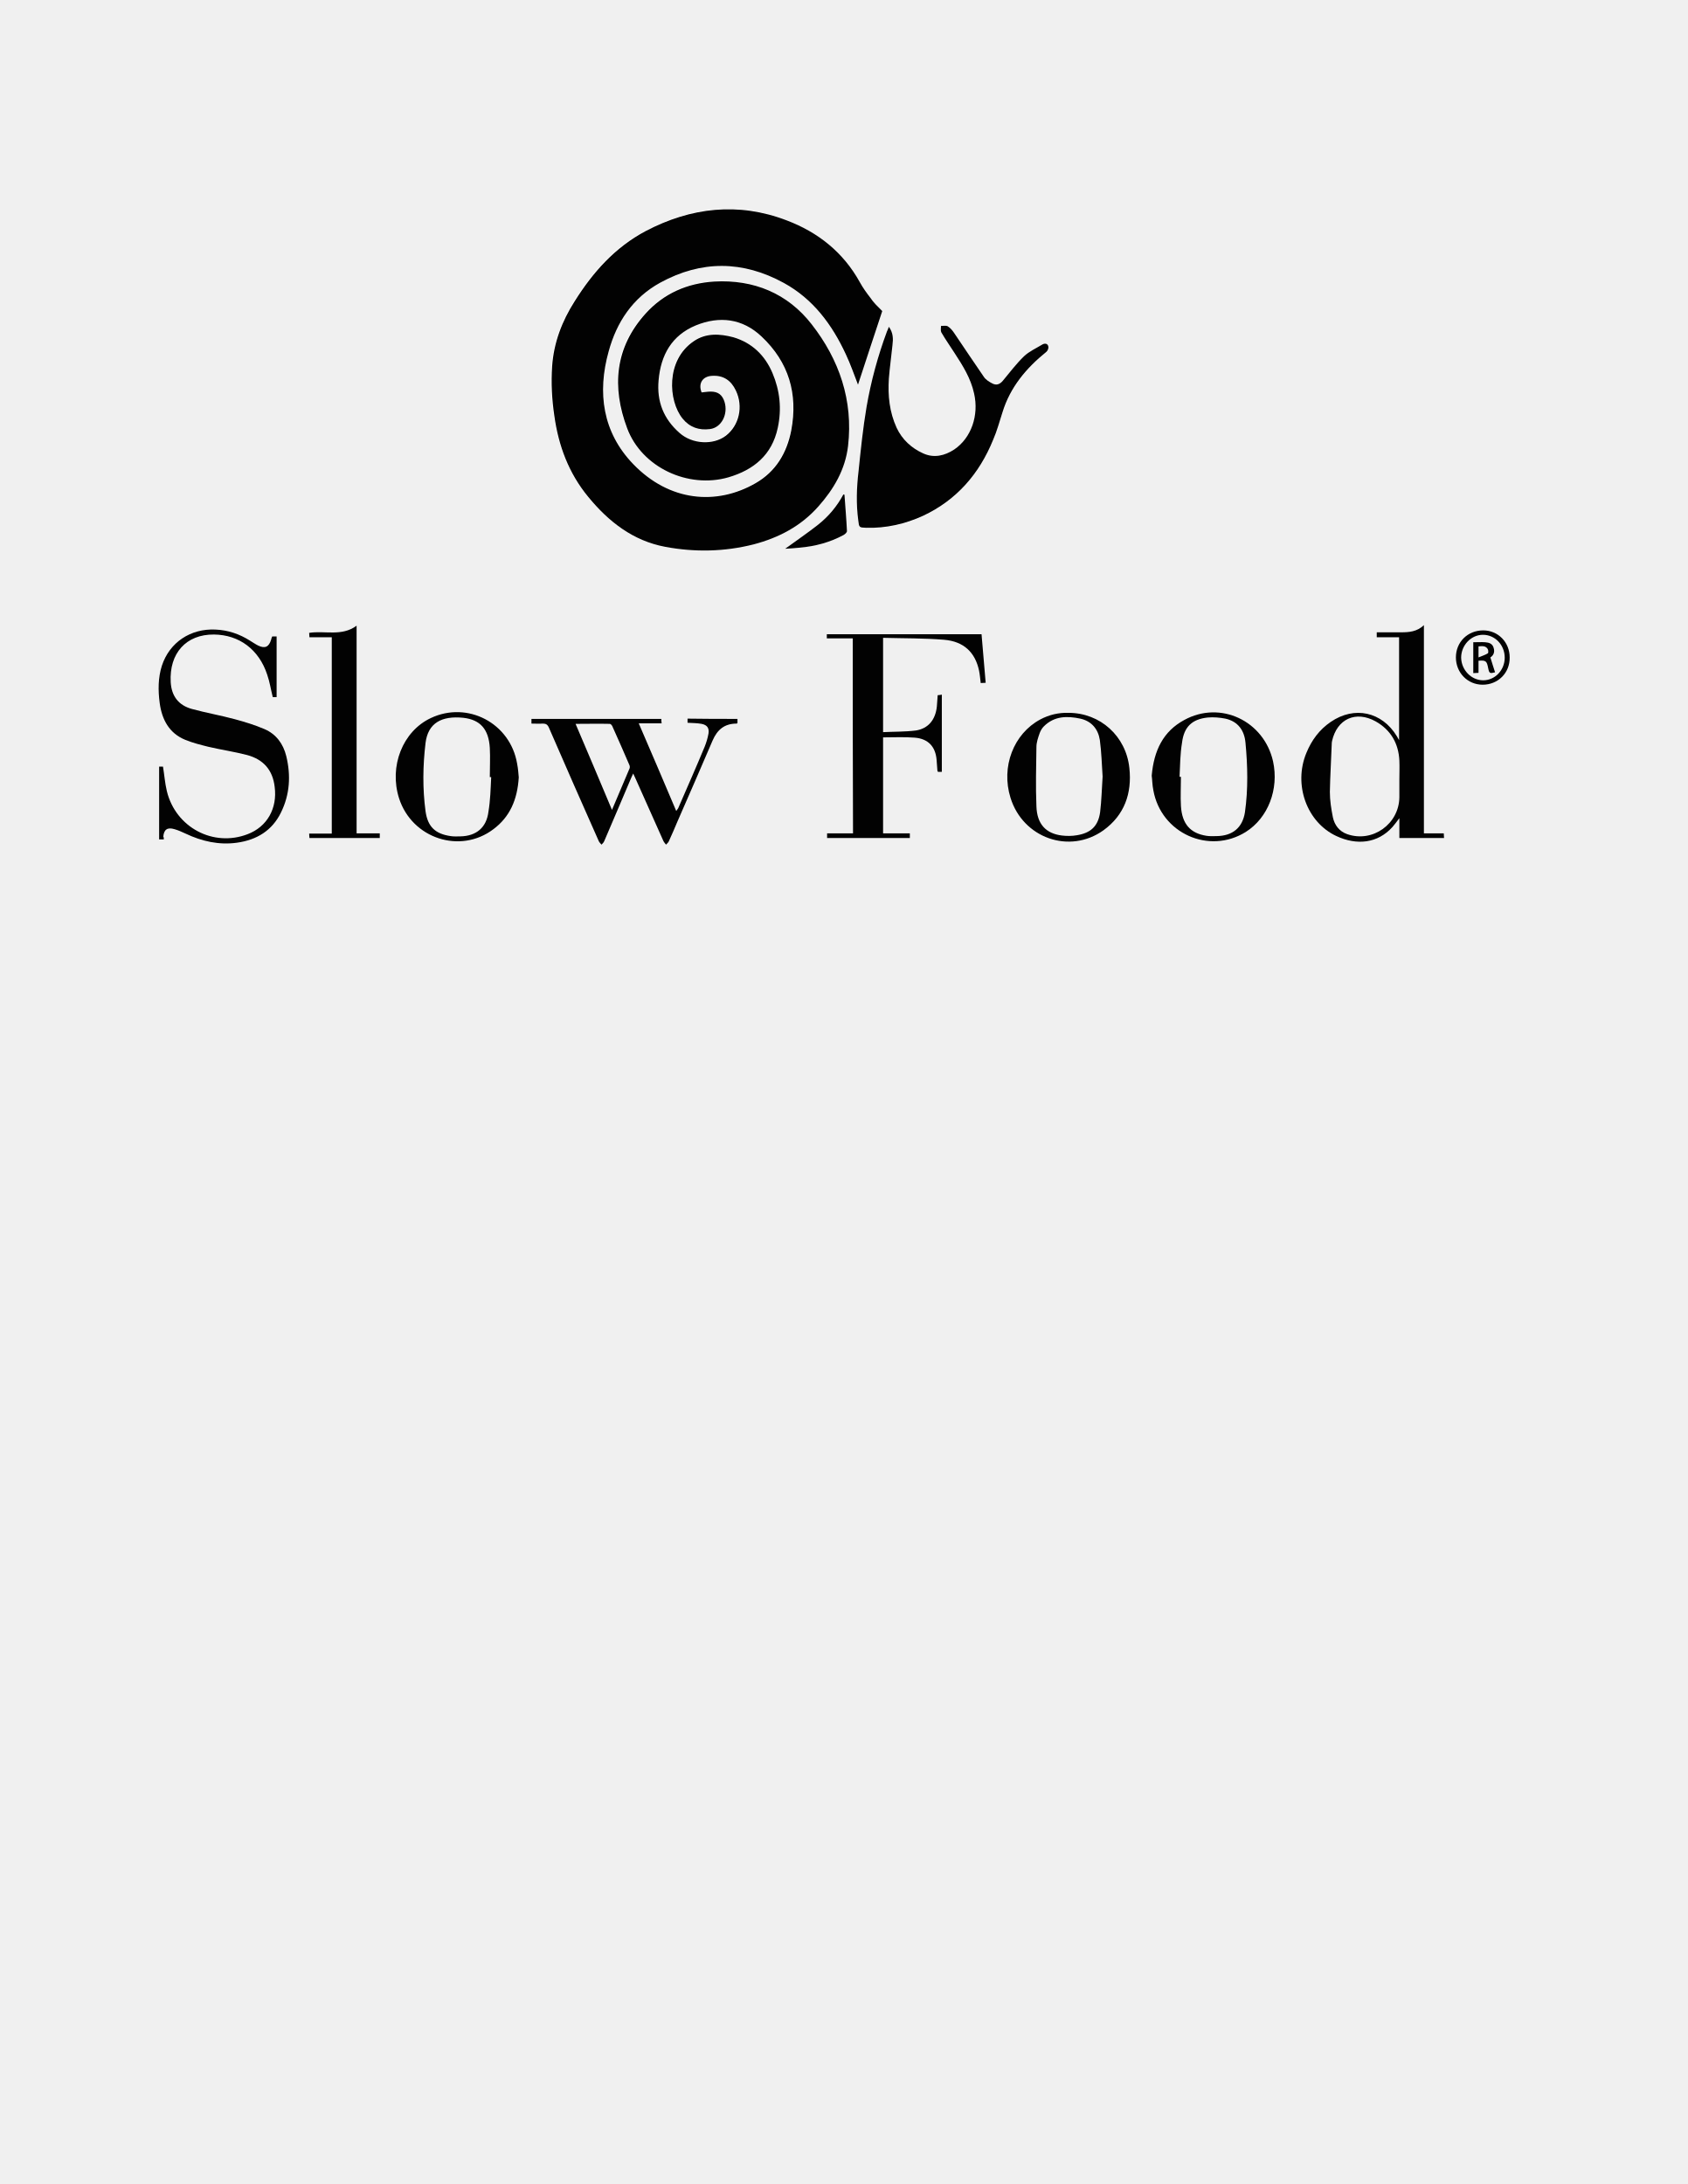
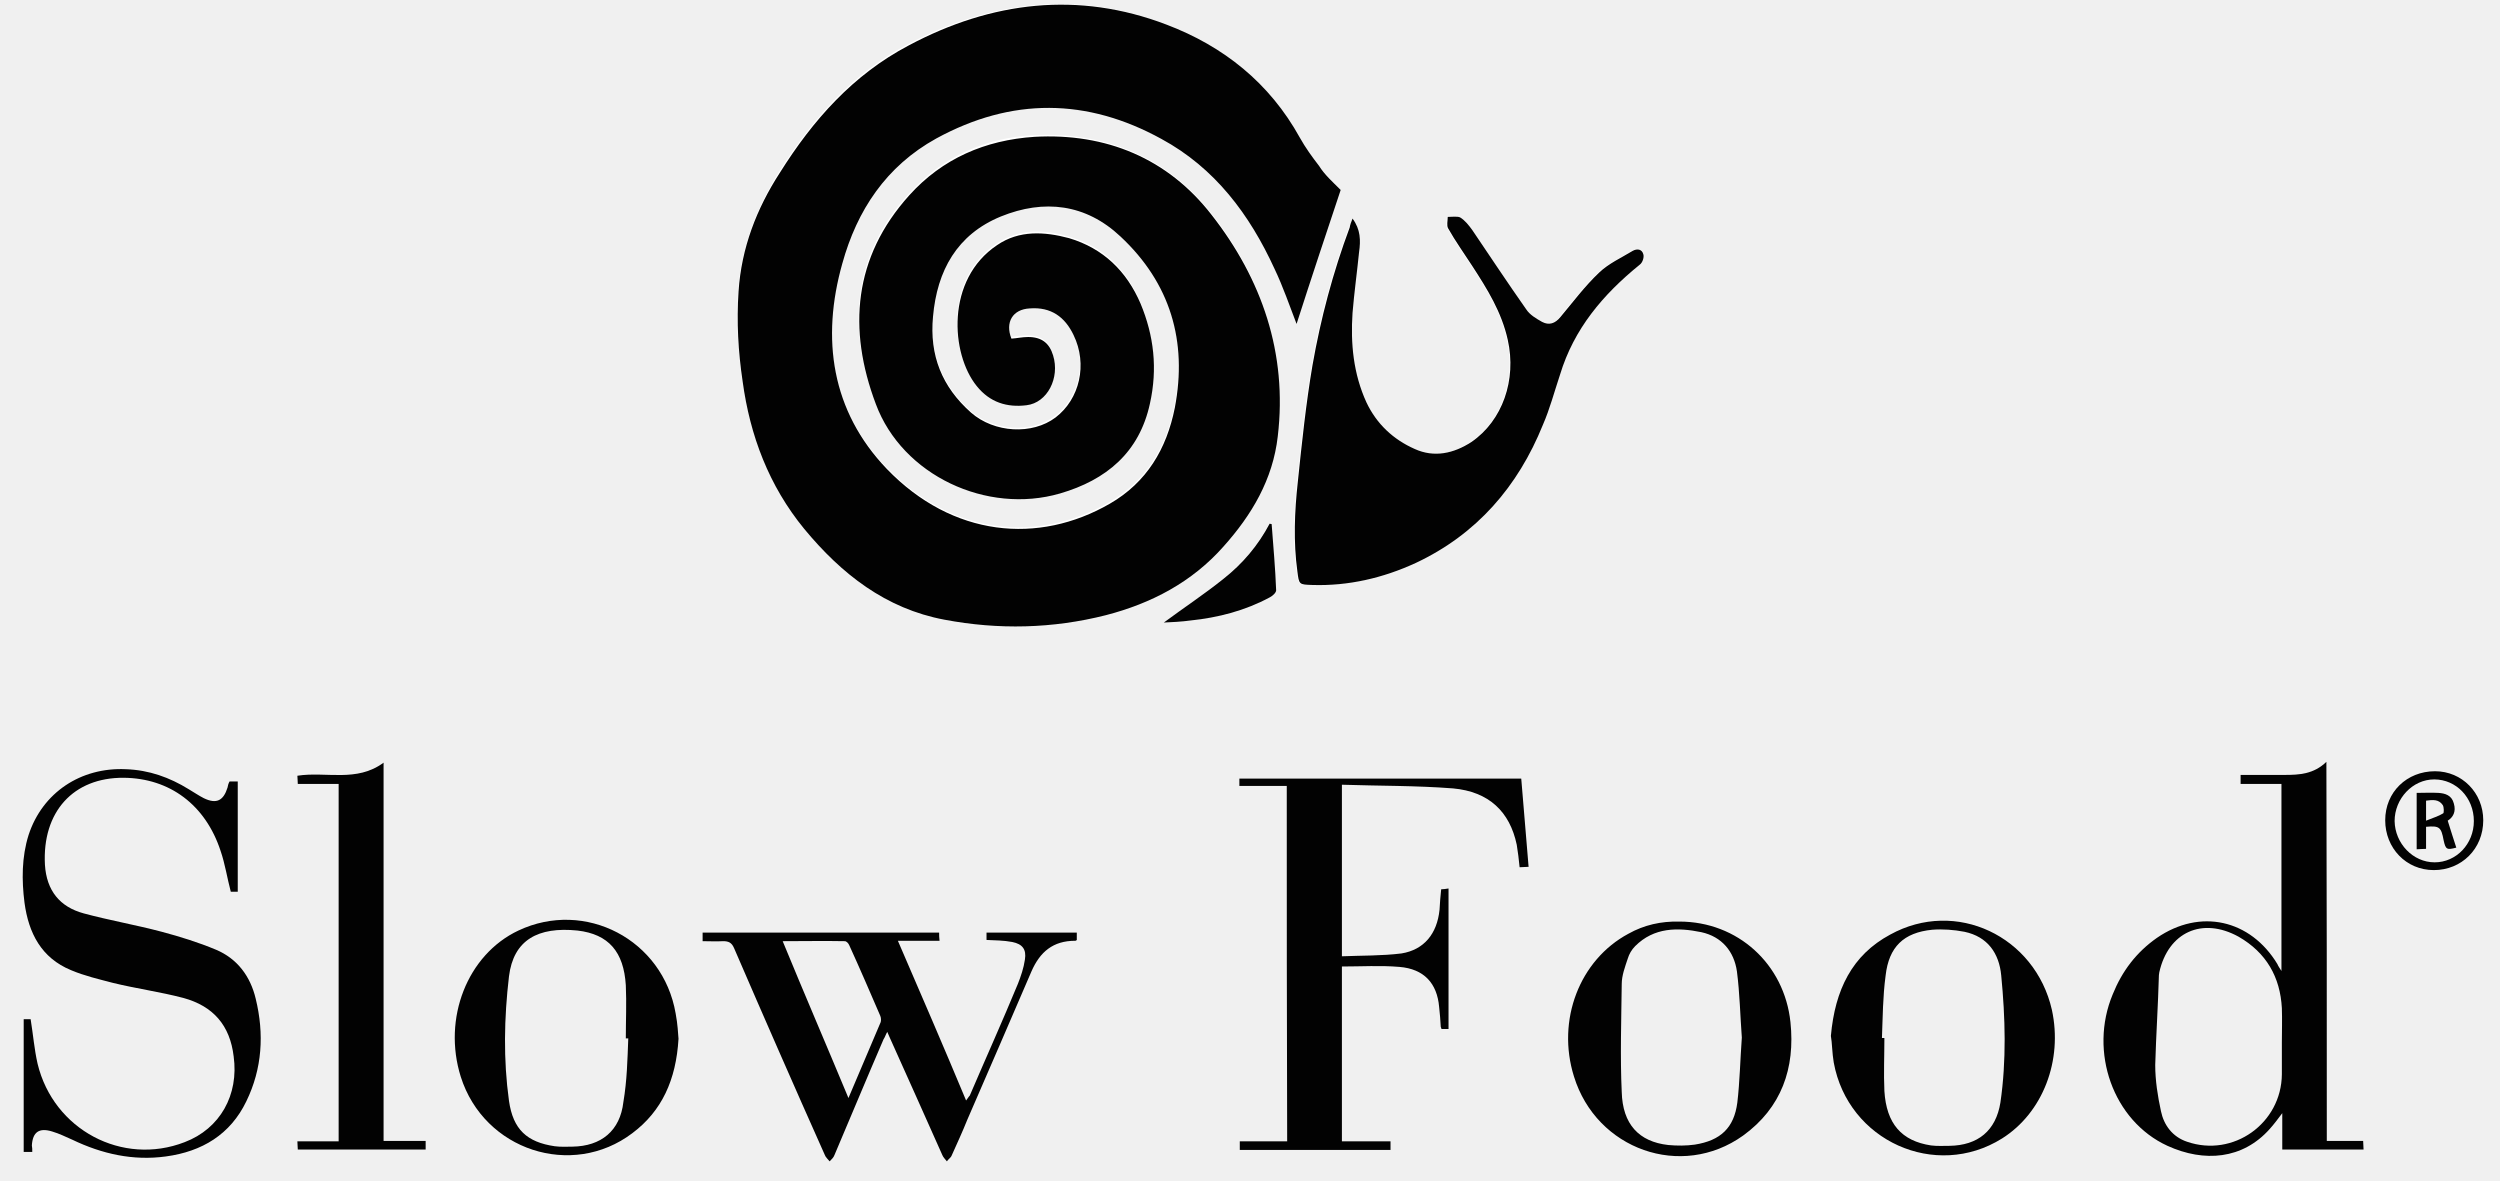
- <svg xmlns="http://www.w3.org/2000/svg" version="1.1" id="Ebene_1" x="0px" y="0px" viewBox="0 0 612 792" style="enable-background:new 0 0 612 792;" xml:space="preserve">
+ <svg xmlns="http://www.w3.org/2000/svg" version="1.1" id="Ebene_1" x="0px" y="0px" viewBox="0 0 612 289" style="enable-background:new 0 0 612 289;" xml:space="preserve">
  <style type="text/css">
	.st0{opacity:0.99;}
	.st1{fill:#FFFFFF;}
</style>
  <g class="st0">
-     <path class="st1" d="M319.9,112.8c-1.6-1.7-3.1-3.2-4.5-4.9c-1.4-1.8-2.7-3.6-3.8-5.6c-6-10.9-15.2-18.1-26.6-22.5   c-17.5-6.7-34.6-4.7-51.1,3.9c-11.1,5.8-19.1,14.9-25.7,25.4c-4.5,7.2-7.6,15-8.2,23.6c-0.4,6-0.1,12,0.8,18   c1.6,10.9,5.3,20.9,12.3,29.4c7.4,8.9,16.2,15.9,27.9,18.1c10.7,2,21.5,1.9,32.1-0.9c9.1-2.3,17-6.6,23.4-13.7   c5.7-6.3,9.9-13.4,10.8-22c1.9-16.6-3.2-31.4-13.2-44.1c-8.7-11.1-20.9-16.3-35.3-15.5c-9.8,0.5-18.2,4.3-24.9,11.6   c-11.3,12.4-12.3,26.7-6.7,41.6c5.3,14.1,22.1,21.9,36.7,17.8c9.2-2.6,15.7-8.1,17.9-17.9c1.5-6.8,0.8-13.5-1.9-19.9   c-2.7-6.4-7.3-11.1-14.2-13c-4.9-1.4-9.8-1.6-14.3,1.4c-10.3,6.9-9.3,21.6-4.1,28.1c2.6,3.2,6,4.2,9.9,3.8c4.1-0.5,6.7-5.4,5.3-9.9   c-0.8-2.5-2.3-3.7-5-3.7c-1.1,0-2.2,0.2-3.3,0.3c-1.4-3.2,0.3-5.8,3.7-6c4.2-0.2,7,1.7,8.7,5.3c2.8,5.8,1.2,12.7-3.6,16.4   c-4.6,3.5-12.2,3.1-16.8-1c-5.7-5.1-8.2-11.5-7.6-19.1c0.8-9.2,4.8-16.3,13.5-19.9c8.6-3.5,16.9-2.5,23.8,4   c9.9,9.3,13.4,20.8,10.8,34.1c-1.6,8.2-5.6,14.9-12.9,19.1c-14.2,8.2-31.3,6.7-44.4-6.9c-11.1-11.5-13.1-25.9-8.9-40.9   c2.9-10.5,8.7-19.4,18.7-24.9c15-8.2,30-8,44.8,0.1c10.6,5.8,17.5,15.1,22.5,25.9c1.7,3.6,3,7.4,4.4,11   C314,130.7,317,121.7,319.9,112.8z M322.3,118.5c-0.3,0.8-0.5,1.3-0.7,1.8c-3.3,8.9-5.8,18.1-7.4,27.4c-1.3,7.7-2.1,15.5-2.9,23.3   c-0.6,5.9-0.9,11.9-0.1,17.8c0.3,2.6,0.3,2.6,2.9,2.7c7.3,0.2,14.3-1.4,20.7-4.4c12.1-5.6,20.3-15.2,25.3-27.5   c1.3-3.3,2.3-6.7,3.4-10c2.9-9.1,8.7-16,15.9-21.9c0.5-0.4,0.9-1.4,0.7-2c-0.3-1-1.3-1.2-2.1-0.7c-2.3,1.4-4.8,2.5-6.7,4.3   c-2.8,2.7-5.2,5.8-7.7,8.9c-1,1.3-2.3,1.7-3.7,1c-1.2-0.6-2.5-1.4-3.2-2.5c-3.7-5.2-7.1-10.6-10.7-15.8c-0.7-1-1.5-1.9-2.4-2.5   c-0.6-0.4-1.6-0.1-2.4-0.1c0,0.8-0.3,1.7,0.1,2.3c1.5,2.5,3.1,5,4.8,7.5c3,4.6,5.9,9.2,7.1,14.7c1.8,7.9-1,16.1-7.2,20.3   c-3.5,2.3-7.4,3.3-11.3,1.4c-4.2-2-7.6-5-9.6-9.3c-2.6-5.6-3.2-11.6-2.8-17.8c0.3-4.1,0.9-8.1,1.3-12.1   C323.9,122.9,323.9,120.7,322.3,118.5z M284.7,199c1.8-0.1,3.5-0.2,5.2-0.4c5.6-0.6,11-2,15.9-4.6c0.5-0.3,1.2-0.9,1.2-1.4   c-0.2-4.4-0.6-8.8-0.9-13.2c-0.1,0-0.3-0.1-0.4-0.1c-2.3,4.3-5.4,8-9.2,11C292.8,193.3,288.8,196,284.7,199z" />
-     <path d="M319.9,112.8c-2.9,8.8-5.9,17.8-8.8,26.7c-1.4-3.6-2.7-7.4-4.4-11c-5-10.8-11.9-20.1-22.5-25.9   c-14.8-8.1-29.8-8.3-44.8-0.1c-10,5.5-15.8,14.3-18.7,24.9c-4.2,15-2.2,29.4,8.9,40.9c13.1,13.6,30.2,15.1,44.4,6.9   c7.3-4.2,11.3-10.9,12.9-19.1c2.5-13.3-0.9-24.8-10.8-34.1c-6.9-6.5-15.2-7.5-23.8-4c-8.7,3.6-12.7,10.7-13.5,19.9   c-0.7,7.7,1.8,14,7.6,19.1c4.6,4.1,12.2,4.5,16.8,1c4.8-3.7,6.4-10.6,3.6-16.4c-1.7-3.6-4.5-5.6-8.7-5.3c-3.4,0.2-5,2.8-3.7,6   c1.1-0.1,2.2-0.3,3.3-0.3c2.7,0,4.2,1.2,5,3.7c1.4,4.5-1.1,9.4-5.3,9.9c-3.9,0.5-7.3-0.6-9.9-3.8c-5.2-6.4-6.2-21.2,4.1-28.1   c4.4-3,9.4-2.7,14.3-1.4c6.8,2,11.5,6.6,14.2,13c2.7,6.4,3.4,13,1.9,19.9c-2.1,9.8-8.7,15.2-17.9,17.9   c-14.6,4.2-31.4-3.6-36.7-17.8c-5.6-14.9-4.5-29.2,6.7-41.6c6.6-7.3,15.1-11,24.9-11.6c14.3-0.8,26.6,4.3,35.3,15.5   c10,12.8,15.1,27.6,13.2,44.1c-1,8.6-5.2,15.7-10.8,22c-6.3,7.1-14.3,11.3-23.4,13.7c-10.6,2.7-21.4,2.9-32.1,0.9   c-11.7-2.2-20.5-9.1-27.9-18.1c-7.1-8.6-10.8-18.6-12.3-29.4c-0.9-6-1.2-11.9-0.8-18c0.6-8.6,3.6-16.4,8.2-23.6   c6.6-10.5,14.6-19.5,25.7-25.4c16.4-8.6,33.6-10.6,51.1-3.9c11.4,4.3,20.6,11.6,26.6,22.5c1.1,2,2.4,3.8,3.8,5.6   C316.7,109.7,318.3,111.2,319.9,112.8z" />
-     <path d="M322.3,118.5c1.6,2.2,1.6,4.4,1.3,6.7c-0.4,4.1-1,8.1-1.3,12.1c-0.4,6.1,0.2,12.1,2.8,17.8c2,4.3,5.4,7.4,9.6,9.3   c3.9,1.8,7.8,0.9,11.3-1.4c6.2-4.2,9-12.4,7.2-20.3c-1.2-5.5-4.1-10.1-7.1-14.7c-1.6-2.5-3.3-4.9-4.8-7.5c-0.3-0.6-0.1-1.5-0.1-2.3   c0.8,0,1.8-0.2,2.4,0.1c1,0.6,1.8,1.6,2.4,2.5c3.6,5.3,7.1,10.6,10.7,15.8c0.7,1.1,2,1.9,3.2,2.5c1.4,0.7,2.6,0.3,3.7-1   c2.5-3,4.9-6.2,7.7-8.9c1.9-1.8,4.4-2.9,6.7-4.3c0.9-0.5,1.9-0.3,2.1,0.7c0.2,0.6-0.2,1.6-0.7,2c-7.3,5.9-13.1,12.8-15.9,21.9   c-1.1,3.4-2,6.8-3.4,10c-5,12.3-13.2,21.8-25.3,27.5c-6.5,3-13.5,4.6-20.7,4.4c-2.6-0.1-2.6-0.1-2.9-2.7   c-0.8-5.9-0.6-11.9,0.1-17.8c0.8-7.8,1.6-15.6,2.9-23.3c1.6-9.3,4.1-18.5,7.4-27.4C321.8,119.8,322,119.3,322.3,118.5z" />
-     <path d="M516.3,302.2c2.6,0,4.8,0,7.2,0c0,0.6,0.1,1.1,0.1,1.7c-5.4,0-10.7,0-16.2,0c0-2.3,0-4.5,0-7.2c-1,1.3-1.7,2.3-2.5,3.2   c-5.4,6-13,6.7-20.3,3.3c-10.8-5-15.7-18.7-10.9-30.2c1.9-4.6,4.7-8.4,8.8-11.2c8.6-5.9,18.6-3.7,24,5.2c0.2,0.4,0.4,0.7,0.8,1.4   c0-12.6,0-24.8,0-37.3c-2.6,0-5.3,0-8.1,0c0-0.7,0-1.1,0-1.8c3,0,5.9,0,8.8,0c2.9,0,5.8-0.2,8.3-2.6   C516.3,251.9,516.3,276.9,516.3,302.2z M507.4,282.6c0-2.3,0.1-4.5,0-6.8c-0.3-6.2-3.1-11.1-8.6-14.2c-7.2-4-14-0.9-15.8,7.1   c0,0.2-0.1,0.4-0.1,0.6c-0.2,6-0.6,12-0.7,17.9c0,3.1,0.5,6.2,1.1,9.2c0.6,2.8,2.3,5.1,5.2,6.1c9.2,3.2,18.8-3.7,18.9-13.4   C507.4,287,507.4,284.8,507.4,282.6z" />
-     <path d="M309.2,231.5c-3.2,0-6.2,0-9.4,0c0-0.6,0-1,0-1.5c18.7,0,37.3,0,56.1,0c0.5,5.9,1,11.7,1.5,17.6c-0.6,0-1.2,0.1-1.8,0.1   c-0.2-1.6-0.3-3-0.6-4.5c-1.4-6.6-5.5-10.6-12.7-11.2c-7.3-0.6-14.7-0.5-22.1-0.7c0,11.5,0,22.6,0,34.2c4-0.2,8-0.1,11.9-0.6   c4.5-0.7,7.1-3.9,7.6-8.7c0.1-1.3,0.2-2.7,0.3-4.1c0.5,0,0.9-0.1,1.5-0.2c0,9.3,0,18.6,0,28c-0.4,0-0.9,0-1.4,0   c-0.1-0.1-0.1-0.3-0.2-0.4c-0.1-1.3-0.2-2.7-0.3-4c-0.4-4.7-3-7.6-7.9-8c-3.8-0.3-7.6-0.1-11.5-0.1c0,11.4,0,23,0,34.8   c3.2,0,6.4,0,9.7,0c0,0.7,0,1.2,0,1.7c-10,0-20,0-30,0c0-0.5,0-1,0-1.7c3.1,0,6.2,0,9.4,0C309.2,278.5,309.2,255.1,309.2,231.5z" />
-     <path d="M59.4,304.4c-0.6,0-1.1,0-1.7,0c0-8.8,0-17.6,0-26.4c0.5,0,1,0,1.4,0c0.5,3,0.7,6,1.4,8.9c3.2,13.2,16.9,20.4,29.3,15.6   c7.1-2.7,10.8-9.4,9.8-17.1c-0.7-6.2-4.1-10-10-11.6c-4.6-1.2-9.4-1.9-14.1-3c-2.8-0.7-5.6-1.4-8.3-2.5c-5.9-2.4-8.5-7.4-9.3-13.4   c-0.6-4.5-0.6-9.1,0.8-13.5c2.8-8.5,10.4-13.5,19.4-13.1c4.6,0.2,8.7,1.6,12.5,4c1,0.6,2,1.3,3,1.8c2.5,1.2,3.9,0.5,4.7-2.1   c0.1-0.4,0.2-0.8,0.4-1.2c0.5,0,1,0,1.6,0c0,7.4,0,14.6,0,22c-0.5,0-1,0-1.4,0c-0.7-2.8-1.1-5.5-2-8.1c-3-9.2-10.2-14.5-19.3-14.6   c-10.1-0.1-16.3,6.8-15.7,17.3c0.3,5.1,2.9,8.4,7.7,9.7c5.1,1.4,10.3,2.3,15.5,3.7c3.7,1,7.3,2.1,10.8,3.6c4.2,1.8,6.8,5.3,7.9,9.8   c1.7,7,1.3,13.9-1.9,20.4c-3.2,6.6-8.8,10-16,11c-6.5,0.9-12.7-0.5-18.6-3.3c-1.3-0.6-2.6-1.2-4-1.6c-2.6-0.8-3.9,0.1-4.1,2.8   C59.4,303.5,59.4,303.9,59.4,304.4z" />
-     <path d="M267.4,260.7c0,0.6,0,1.1,0,1.5c-0.1,0.1-0.2,0.2-0.3,0.2c-4.4,0-7,2.2-8.7,6.1c-4.2,9.8-8.5,19.7-12.8,29.5   c-1,2.4-2,4.7-3.1,7.1c-0.2,0.5-0.7,0.8-1,1.2c-0.3-0.4-0.7-0.8-0.9-1.2c-3.5-7.8-6.9-15.5-10.4-23.3c-0.2-0.3-0.3-0.7-0.6-1.3   c-0.3,0.6-0.5,1.1-0.7,1.5c-3.3,7.7-6.5,15.4-9.8,23c-0.2,0.5-0.6,0.9-1,1.3c-0.3-0.4-0.8-0.8-1-1.3c-6.1-13.7-12.1-27.4-18.1-41.2   c-0.5-1.1-1.1-1.4-2.2-1.4c-1.3,0.1-2.7,0-4.1,0c0-0.6,0-1.1,0-1.7c15.7,0,31.3,0,47.1,0c0,0.5,0,1,0.1,1.6c-2.8,0-5.4,0-8.3,0   c4.6,10.7,9.1,21.1,13.6,31.8c0.3-0.4,0.5-0.7,0.7-1c3.2-7.4,6.5-14.8,9.6-22.3c0.6-1.5,1.1-3.1,1.4-4.8c0.3-2-0.5-3.1-2.5-3.5   c-1.7-0.3-3.4-0.3-5.1-0.4c0-0.5,0-0.9,0-1.5C255.2,260.7,261.3,260.7,267.4,260.7z M221.9,293.7c2.2-5.2,4.3-10.2,6.4-15.1   c0.1-0.3,0.1-0.8-0.1-1.2c-2-4.7-4.1-9.4-6.2-14.1c-0.2-0.4-0.6-0.8-0.9-0.8c-4-0.1-8.1,0-12.4,0   C213.1,272.9,217.5,283.1,221.9,293.7z" />
-     <path d="M129.3,302.2c2.9,0,5.6,0,8.4,0c0,0.6,0,1.1,0,1.7c-8.5,0-16.9,0-25.5,0c0-0.5-0.1-1-0.1-1.6c2.8,0,5.5,0,8.2,0   c0-23.8,0-47.4,0-71.2c-2.7,0-5.4,0-8.1,0c0-0.6-0.1-1.1-0.1-1.6c5.7-0.9,11.8,1.4,17.2-2.6C129.3,252,129.3,277,129.3,302.2z" />
-     <path d="M387.4,258.5c11.6,0,20.9,8.5,22.1,20c1,9.2-1.8,17.1-9.4,22.6c-12.3,8.8-29.2,2.8-33.7-11.8c-3.5-11.2,1.1-23.2,10.8-28.4   C380.4,259.2,383.8,258.4,387.4,258.5z M399.8,281.6c-0.3-4.3-0.4-8.8-1-13.2c-0.6-4-3-6.9-7.1-7.8c-4.7-1-9.4-1-13.2,2.8   c-0.7,0.7-1.2,1.6-1.5,2.4c-0.6,1.7-1.2,3.4-1.2,5.1c-0.1,7.2-0.3,14.4,0,21.5c0.2,6.4,3.4,9.9,9.3,10.6c1.7,0.2,3.6,0.2,5.3-0.1   c5.1-0.8,7.8-3.3,8.5-8.4C399.4,290.4,399.5,286.1,399.8,281.6z" />
-     <path d="M188.1,281.9c-0.5,8.2-3.3,14.4-9.2,18.8c-12,9.1-29.5,3.4-34.2-11.2c-3.7-11.6,1.3-24.3,11.5-29.1   c13.3-6.3,28.8,1.8,31.3,16.5C187.9,278.9,188,280.9,188.1,281.9z M178.1,281.8c-0.2,0-0.3,0-0.5,0c0-3.5,0.2-7.1,0-10.6   c-0.4-6.7-3.4-10.2-9.6-10.9c-7.9-0.8-12.8,1.9-13.7,9.1c-1,8.3-1.1,16.6,0,24.8c0.8,5.7,3.6,8.2,9.1,9c1.2,0.2,2.4,0.1,3.5,0.1   c5.8-0.1,9.5-3.2,10.2-8.9C177.8,290.2,177.9,286,178.1,281.8z" />
-     <path d="M417.6,281.3c0.8-9.2,4.2-16.1,11.8-20.2c13.1-7.2,28.9,0.3,32.2,15c2.2,10.1-1.8,20.5-9.9,25.6   c-13.3,8.3-30.7,0.5-33.5-15.1C417.8,284.7,417.8,282.6,417.6,281.3z M427.7,281.7c0.2,0,0.3,0,0.5,0c0,3.5-0.2,7.1,0,10.6   c0.4,6.5,3.4,9.9,9.3,10.8c1.2,0.2,2.5,0.1,3.7,0.1c5.7-0.1,9.3-3,10.2-8.6c1.2-8.4,1-16.9,0.2-25.3c-0.4-4.4-2.7-7.7-7.3-8.7   c-2.1-0.4-4.3-0.6-6.4-0.4c-5.7,0.6-8.6,3.4-9.3,9.1C427.9,273.5,427.9,277.6,427.7,281.7z" />
-     <path d="M284.7,199c4.1-3,8.1-5.7,11.9-8.7c3.8-3,6.9-6.7,9.2-11c0.1,0,0.3,0.1,0.4,0.1c0.3,4.4,0.7,8.8,0.9,13.2   c0,0.5-0.7,1.1-1.2,1.4c-5,2.7-10.3,4.1-15.9,4.6C288.2,198.8,286.5,198.9,284.7,199z" />
-     <path d="M537.6,248.3c-5.5,0-9.7-4.4-9.7-9.9c0-5.6,4.3-9.8,9.9-9.8c5.4,0,9.6,4.3,9.6,9.8C547.5,244,543.2,248.3,537.6,248.3z    M537.8,246.7c4.3,0,7.8-3.7,7.8-8.2c0-4.6-3.5-8.3-7.9-8.3c-4.3,0-7.9,3.8-7.9,8.3C529.9,243,533.5,246.7,537.8,246.7z" />
-     <path d="M534.2,244.1c0-3.7,0-7.3,0-11.2c1.4,0,2.9-0.1,4.3,0c1.4,0.1,2.7,0.5,3.1,2.1c0.5,1.6-0.2,2.8-1.2,3.4   c0.6,1.9,1.1,3.6,1.7,5.4c-1.9,0.5-2.1,0.4-2.5-1.5c-0.5-2.6-0.8-2.9-3.5-2.7c0,1.4,0,2.8,0,4.4C535.3,244,534.8,244.1,534.2,244.1   z M536.1,234.4c0,1.2,0,2.3,0,4c1.4-0.6,2.5-0.9,3.4-1.5c0.2-0.1,0.2-1.2-0.1-1.6C538.6,234.1,537.4,234.3,536.1,234.4z" />
+     <path class="st1" d="M328.2,46.5c-2-2.1-3.8-3.9-5.5-6c-1.7-2.2-3.3-4.4-4.7-6.9c-7.4-13.4-18.7-22.2-32.7-27.7   c-21.5-8.2-42.5-5.8-62.8,4.8C208.8,17.8,199,29,190.8,41.9c-5.5,8.9-9.3,18.4-10.1,29c-0.5,7.4-0.1,14.8,1,22.1   c2,13.4,6.5,25.7,15.1,36.1c9.1,10.9,19.9,19.5,34.3,22.2c13.2,2.5,26.4,2.3,39.5-1.1c11.2-2.8,20.9-8.1,28.8-16.8   c7-7.7,12.2-16.5,13.3-27c2.3-20.4-3.9-38.6-16.2-54.2c-10.7-13.6-25.7-20-43.4-19.1c-12,0.6-22.4,5.3-30.6,14.3   c-13.9,15.2-15.1,32.8-8.2,51.1c6.5,17.3,27.2,26.9,45.1,21.9c11.3-3.2,19.3-10,22-22c1.8-8.4,1-16.6-2.3-24.5   c-3.3-7.9-9-13.6-17.5-16c-6-1.7-12-2-17.6,1.7c-12.7,8.5-11.4,26.6-5,34.5c3.2,3.9,7.4,5.2,12.2,4.7c5-0.6,8.2-6.6,6.5-12.2   c-1-3.1-2.8-4.5-6.1-4.5c-1.4,0-2.7,0.2-4.1,0.4c-1.7-3.9,0.4-7.1,4.5-7.4c5.2-0.2,8.6,2.1,10.7,6.5c3.4,7.1,1.5,15.6-4.4,20.2   c-5.7,4.3-15,3.8-20.7-1.2c-7-6.3-10.1-14.1-9.3-23.5c1-11.3,5.9-20,16.6-24.5c10.6-4.3,20.8-3.1,29.3,4.9   c12.2,11.4,16.5,25.6,13.3,41.9c-2,10.1-6.9,18.3-15.9,23.5c-17.5,10.1-38.5,8.2-54.6-8.5c-13.6-14.1-16.1-31.8-10.9-50.3   c3.6-12.9,10.7-23.8,23-30.6c18.4-10.1,36.9-9.8,55.1,0.1c13,7.1,21.5,18.6,27.7,31.8c2.1,4.4,3.7,9.1,5.4,13.5   C320.9,68.5,324.6,57.4,328.2,46.5z M331.1,53.5c-0.4,1-0.6,1.6-0.9,2.2c-4.1,10.9-7.1,22.2-9.1,33.7c-1.6,9.5-2.6,19.1-3.6,28.6   c-0.7,7.3-1.1,14.6-0.1,21.9c0.4,3.2,0.4,3.2,3.6,3.3c9,0.2,17.6-1.7,25.4-5.4c14.9-6.9,25-18.7,31.1-33.8   c1.6-4.1,2.8-8.2,4.2-12.3c3.6-11.2,10.7-19.7,19.5-26.9c0.6-0.5,1.1-1.7,0.9-2.5c-0.4-1.2-1.6-1.5-2.6-0.9   c-2.8,1.7-5.9,3.1-8.2,5.3c-3.4,3.3-6.4,7.1-9.5,10.9c-1.2,1.6-2.8,2.1-4.5,1.2c-1.5-0.7-3.1-1.7-3.9-3.1   c-4.5-6.4-8.7-13-13.2-19.4c-0.9-1.2-1.8-2.3-3-3.1c-0.7-0.5-2-0.1-3-0.1c0,1-0.4,2.1,0.1,2.8c1.8,3.1,3.8,6.1,5.9,9.2   c3.7,5.7,7.3,11.3,8.7,18.1c2.2,9.7-1.2,19.8-8.9,25c-4.3,2.8-9.1,4.1-13.9,1.7c-5.2-2.5-9.3-6.1-11.8-11.4   c-3.2-6.9-3.9-14.3-3.4-21.9c0.4-5,1.1-10,1.6-14.9C333.1,58.9,333.1,56.2,331.1,53.5z M284.9,152.4c2.2-0.1,4.3-0.2,6.4-0.5   c6.9-0.7,13.5-2.5,19.5-5.7c0.6-0.4,1.5-1.1,1.5-1.7c-0.2-5.4-0.7-10.8-1.1-16.2c-0.1,0-0.4-0.1-0.5-0.1   c-2.8,5.3-6.6,9.8-11.3,13.5C294.8,145.4,289.9,148.8,284.9,152.4z" />
+     <path d="M328.2,46.5c-3.6,10.8-7.3,21.9-10.8,32.8c-1.7-4.4-3.3-9.1-5.4-13.5c-6.1-13.3-14.6-24.7-27.7-31.8   c-18.2-10-36.6-10.2-55.1-0.1c-12.3,6.8-19.4,17.6-23,30.6c-5.2,18.4-2.7,36.1,10.9,50.3c16.1,16.7,37.1,18.6,54.6,8.5   c9-5.2,13.9-13.4,15.9-23.5c3.1-16.3-1.1-30.5-13.3-41.9c-8.5-8-18.7-9.2-29.3-4.9c-10.7,4.4-15.6,13.2-16.6,24.5   c-0.9,9.5,2.2,17.2,9.3,23.5c5.7,5,15,5.5,20.7,1.2c5.9-4.5,7.9-13,4.4-20.2c-2.1-4.4-5.5-6.9-10.7-6.5c-4.2,0.2-6.1,3.4-4.5,7.4   c1.4-0.1,2.7-0.4,4.1-0.4c3.3,0,5.2,1.5,6.1,4.5c1.7,5.5-1.4,11.6-6.5,12.2c-4.8,0.6-9-0.7-12.2-4.7c-6.4-7.9-7.6-26.1,5-34.5   c5.4-3.7,11.6-3.3,17.6-1.7c8.4,2.5,14.1,8.1,17.5,16c3.3,7.9,4.2,16,2.3,24.5c-2.6,12-10.7,18.7-22,22   c-17.9,5.2-38.6-4.4-45.1-21.9c-6.9-18.3-5.5-35.9,8.2-51.1c8.1-9,18.6-13.5,30.6-14.3c17.6-1,32.7,5.3,43.4,19.1   c12.3,15.7,18.6,33.9,16.2,54.2c-1.2,10.6-6.4,19.3-13.3,27c-7.7,8.7-17.6,13.9-28.8,16.8c-13,3.3-26.3,3.6-39.5,1.1   c-14.4-2.7-25.2-11.2-34.3-22.2c-8.7-10.6-13.3-22.9-15.1-36.1c-1.1-7.4-1.5-14.6-1-22.1c0.7-10.6,4.4-20.2,10.1-29   c8.1-12.9,17.9-24,31.6-31.2C242.8,0.3,264-2.2,285.5,6c14,5.3,25.3,14.3,32.7,27.7c1.4,2.5,3,4.7,4.7,6.9   C324.2,42.7,326.2,44.5,328.2,46.5z" />
+     <path d="M331.1,53.5c2,2.7,2,5.4,1.6,8.2c-0.5,5-1.2,10-1.6,14.9c-0.5,7.5,0.2,14.9,3.4,21.9c2.5,5.3,6.6,9.1,11.8,11.4   c4.8,2.2,9.6,1.1,13.9-1.7c7.6-5.2,11.1-15.2,8.9-25c-1.5-6.8-5-12.4-8.7-18.1c-2-3.1-4.1-6-5.9-9.2c-0.4-0.7-0.1-1.8-0.1-2.8   c1,0,2.2-0.2,3,0.1c1.2,0.7,2.2,2,3,3.1c4.4,6.5,8.7,13,13.2,19.4c0.9,1.4,2.5,2.3,3.9,3.1c1.7,0.9,3.2,0.4,4.5-1.2   c3.1-3.7,6-7.6,9.5-10.9c2.3-2.2,5.4-3.6,8.2-5.3c1.1-0.6,2.3-0.4,2.6,0.9c0.2,0.7-0.2,2-0.9,2.5c-9,7.3-16.1,15.7-19.5,26.9   c-1.4,4.2-2.5,8.4-4.2,12.3c-6.1,15.1-16.2,26.8-31.1,33.8c-8,3.7-16.6,5.7-25.4,5.4c-3.2-0.1-3.2-0.1-3.6-3.3   c-1-7.3-0.7-14.6,0.1-21.9c1-9.6,2-19.2,3.6-28.6c2-11.4,5-22.7,9.1-33.7C330.5,55.1,330.7,54.5,331.1,53.5z" />
+     <path d="M569.6,279.3c3.2,0,5.9,0,8.9,0c0,0.7,0.1,1.4,0.1,2.1c-6.6,0-13.2,0-19.9,0c0-2.8,0-5.5,0-8.9c-1.2,1.6-2.1,2.8-3.1,3.9   c-6.6,7.4-16,8.2-25,4.1c-13.3-6.1-19.3-23-13.4-37.1c2.3-5.7,5.8-10.3,10.8-13.8c10.6-7.3,22.9-4.5,29.5,6.4   c0.2,0.5,0.5,0.9,1,1.7c0-15.5,0-30.5,0-45.8c-3.2,0-6.5,0-10,0c0-0.9,0-1.4,0-2.2c3.7,0,7.3,0,10.8,0c3.6,0,7.1-0.2,10.2-3.2   C569.6,217.5,569.6,248.2,569.6,279.3z M558.6,255.2c0-2.8,0.1-5.5,0-8.4c-0.4-7.6-3.8-13.6-10.6-17.5c-8.9-4.9-17.2-1.1-19.4,8.7   c0,0.2-0.1,0.5-0.1,0.7c-0.2,7.4-0.7,14.8-0.9,22c0,3.8,0.6,7.6,1.4,11.3c0.7,3.4,2.8,6.3,6.4,7.5c11.3,3.9,23.1-4.5,23.2-16.5   C558.6,260.6,558.6,257.9,558.6,255.2z" />
+     <path d="M315,192.4c-3.9,0-7.6,0-11.6,0c0-0.7,0-1.2,0-1.8c23,0,45.8,0,69,0c0.6,7.3,1.2,14.4,1.8,21.6c-0.7,0-1.5,0.1-2.2,0.1   c-0.2-2-0.4-3.7-0.7-5.5c-1.7-8.1-6.8-13-15.6-13.8c-9-0.7-18.1-0.6-27.2-0.9c0,14.1,0,27.8,0,42c4.9-0.2,9.8-0.1,14.6-0.7   c5.5-0.9,8.7-4.8,9.3-10.7c0.1-1.6,0.2-3.3,0.4-5c0.6,0,1.1-0.1,1.8-0.2c0,11.4,0,22.9,0,34.4c-0.5,0-1.1,0-1.7,0   c-0.1-0.1-0.1-0.4-0.2-0.5c-0.1-1.6-0.2-3.3-0.4-4.9c-0.5-5.8-3.7-9.3-9.7-9.8c-4.7-0.4-9.3-0.1-14.1-0.1c0,14,0,28.3,0,42.8   c3.9,0,7.9,0,11.9,0c0,0.9,0,1.5,0,2.1c-12.3,0-24.6,0-36.9,0c0-0.6,0-1.2,0-2.1c3.8,0,7.6,0,11.6,0C315,250.2,315,221.4,315,192.4   z" />
+     <path d="M7.9,282c-0.7,0-1.4,0-2.1,0c0-10.8,0-21.6,0-32.5c0.6,0,1.2,0,1.7,0c0.6,3.7,0.9,7.4,1.7,10.9c3.9,16.2,20.8,25.1,36,19.2   c8.7-3.3,13.3-11.6,12-21c-0.9-7.6-5-12.3-12.3-14.3c-5.7-1.5-11.6-2.3-17.3-3.7c-3.4-0.9-6.9-1.7-10.2-3.1   c-7.3-3-10.4-9.1-11.4-16.5c-0.7-5.5-0.7-11.2,1-16.6c3.4-10.4,12.8-16.6,23.8-16.1c5.7,0.2,10.7,2,15.4,4.9   c1.2,0.7,2.5,1.6,3.7,2.2c3.1,1.5,4.8,0.6,5.8-2.6c0.1-0.5,0.2-1,0.5-1.5c0.6,0,1.2,0,2,0c0,9.1,0,17.9,0,27c-0.6,0-1.2,0-1.7,0   c-0.9-3.4-1.4-6.8-2.5-10c-3.7-11.3-12.5-17.8-23.7-17.9c-12.4-0.1-20,8.4-19.3,21.3c0.4,6.3,3.6,10.3,9.5,11.9   c6.3,1.7,12.7,2.8,19.1,4.5c4.5,1.2,9,2.6,13.3,4.4c5.2,2.2,8.4,6.5,9.7,12c2.1,8.6,1.6,17.1-2.3,25.1   c-3.9,8.1-10.8,12.3-19.7,13.5c-8,1.1-15.6-0.6-22.9-4.1c-1.6-0.7-3.2-1.5-4.9-2c-3.2-1-4.8,0.1-5,3.4C7.9,280.9,7.9,281.4,7.9,282   z" />
+     <path d="M263.6,228.3c0,0.7,0,1.4,0,1.8c-0.1,0.1-0.2,0.2-0.4,0.2c-5.4,0-8.6,2.7-10.7,7.5c-5.2,12-10.4,24.2-15.7,36.3   c-1.2,3-2.5,5.8-3.8,8.7c-0.2,0.6-0.9,1-1.2,1.5c-0.4-0.5-0.9-1-1.1-1.5c-4.3-9.6-8.5-19.1-12.8-28.6c-0.2-0.4-0.4-0.9-0.7-1.6   c-0.4,0.7-0.6,1.4-0.9,1.8c-4.1,9.5-8,18.9-12,28.3c-0.2,0.6-0.7,1.1-1.2,1.6c-0.4-0.5-1-1-1.2-1.6c-7.5-16.8-14.9-33.7-22.2-50.6   c-0.6-1.4-1.4-1.7-2.7-1.7c-1.6,0.1-3.3,0-5,0c0-0.7,0-1.4,0-2.1c19.3,0,38.5,0,57.9,0c0,0.6,0,1.2,0.1,2c-3.4,0-6.6,0-10.2,0   c5.7,13.2,11.2,25.9,16.7,39.1c0.4-0.5,0.6-0.9,0.9-1.2c3.9-9.1,8-18.2,11.8-27.4c0.7-1.8,1.4-3.8,1.7-5.9c0.4-2.5-0.6-3.8-3.1-4.3   c-2.1-0.4-4.2-0.4-6.3-0.5c0-0.6,0-1.1,0-1.8C248.6,228.3,256.1,228.3,263.6,228.3z M207.7,268.8c2.7-6.4,5.3-12.5,7.9-18.6   c0.1-0.4,0.1-1-0.1-1.5c-2.5-5.8-5-11.6-7.6-17.3c-0.2-0.5-0.7-1-1.1-1c-4.9-0.1-10,0-15.2,0C196.9,243.3,202.3,255.8,207.7,268.8z   " />
+     <path d="M93.9,279.3c3.6,0,6.9,0,10.3,0c0,0.7,0,1.4,0,2.1c-10.4,0-20.8,0-31.3,0c0-0.6-0.1-1.2-0.1-2c3.4,0,6.8,0,10.1,0   c0-29.3,0-58.3,0-87.5c-3.3,0-6.6,0-10,0c0-0.7-0.1-1.4-0.1-2c7-1.1,14.5,1.7,21.1-3.2C93.9,217.6,93.9,248.3,93.9,279.3z" />
+     <path d="M411.1,225.6c14.3,0,25.7,10.4,27.2,24.6c1.2,11.3-2.2,21-11.6,27.8c-15.1,10.8-35.9,3.4-41.4-14.5   c-4.3-13.8,1.4-28.5,13.3-34.9C402.5,226.4,406.7,225.5,411.1,225.6z M426.4,254c-0.4-5.3-0.5-10.8-1.2-16.2   c-0.7-4.9-3.7-8.5-8.7-9.6c-5.8-1.2-11.6-1.2-16.2,3.4c-0.9,0.9-1.5,2-1.8,3c-0.7,2.1-1.5,4.2-1.5,6.3c-0.1,8.9-0.4,17.7,0,26.4   c0.2,7.9,4.2,12.2,11.4,13c2.1,0.2,4.4,0.2,6.5-0.1c6.3-1,9.6-4.1,10.4-10.3C425.9,264.8,426,259.5,426.4,254z" />
+     <path d="M166.1,254.3c-0.6,10.1-4.1,17.7-11.3,23.1c-14.8,11.2-36.3,4.2-42-13.8c-4.5-14.3,1.6-29.9,14.1-35.8   c16.3-7.7,35.4,2.2,38.5,20.3C165.9,250.7,166,253.1,166.1,254.3z M153.8,254.2c-0.2,0-0.4,0-0.6,0c0-4.3,0.2-8.7,0-13   c-0.5-8.2-4.2-12.5-11.8-13.4c-9.7-1-15.7,2.3-16.8,11.2c-1.2,10.2-1.4,20.4,0,30.5c1,7,4.4,10.1,11.2,11.1c1.5,0.2,3,0.1,4.3,0.1   c7.1-0.1,11.7-3.9,12.5-10.9C153.5,264.5,153.6,259.4,153.8,254.2z" />
+     <path d="M448.2,253.6c1-11.3,5.2-19.8,14.5-24.8c16.1-8.9,35.5,0.4,39.6,18.4c2.7,12.4-2.2,25.2-12.2,31.5   c-16.3,10.2-37.7,0.6-41.2-18.6C448.5,257.8,448.5,255.2,448.2,253.6z M460.7,254.1c0.2,0,0.4,0,0.6,0c0,4.3-0.2,8.7,0,13   c0.5,8,4.2,12.2,11.4,13.3c1.5,0.2,3.1,0.1,4.5,0.1c7-0.1,11.4-3.7,12.5-10.6c1.5-10.3,1.2-20.8,0.2-31.1c-0.5-5.4-3.3-9.5-9-10.7   c-2.6-0.5-5.3-0.7-7.9-0.5c-7,0.7-10.6,4.2-11.4,11.2C460.9,244,460.9,249.1,460.7,254.1z" />
+     <path d="M284.9,152.4c5-3.7,10-7,14.6-10.7c4.7-3.7,8.5-8.2,11.3-13.5c0.1,0,0.4,0.1,0.5,0.1c0.4,5.4,0.9,10.8,1.1,16.2   c0,0.6-0.9,1.4-1.5,1.7c-6.1,3.3-12.7,5-19.5,5.7C289.2,152.2,287.1,152.3,284.9,152.4z" />
+     <path d="M595.8,213c-6.8,0-11.9-5.4-11.9-12.2c0-6.9,5.3-12,12.2-12c6.6,0,11.8,5.3,11.8,12C607.9,207.8,602.6,213,595.8,213z    M596,211.1c5.3,0,9.6-4.5,9.6-10.1c0-5.7-4.3-10.2-9.7-10.2c-5.3,0-9.7,4.7-9.7,10.2C586.3,206.5,590.7,211.1,596,211.1z" />
+     <path d="M591.6,207.9c0-4.5,0-9,0-13.8c1.7,0,3.6-0.1,5.3,0c1.7,0.1,3.3,0.6,3.8,2.6c0.6,2-0.2,3.4-1.5,4.2   c0.7,2.3,1.4,4.4,2.1,6.6c-2.3,0.6-2.6,0.5-3.1-1.8c-0.6-3.2-1-3.6-4.3-3.3c0,1.7,0,3.4,0,5.4C592.9,207.8,592.3,207.9,591.6,207.9   z M593.9,196c0,1.5,0,2.8,0,4.9c1.7-0.7,3.1-1.1,4.2-1.8c0.2-0.1,0.2-1.5-0.1-2C597,195.6,595.5,195.8,593.9,196z" />
  </g>
</svg>
